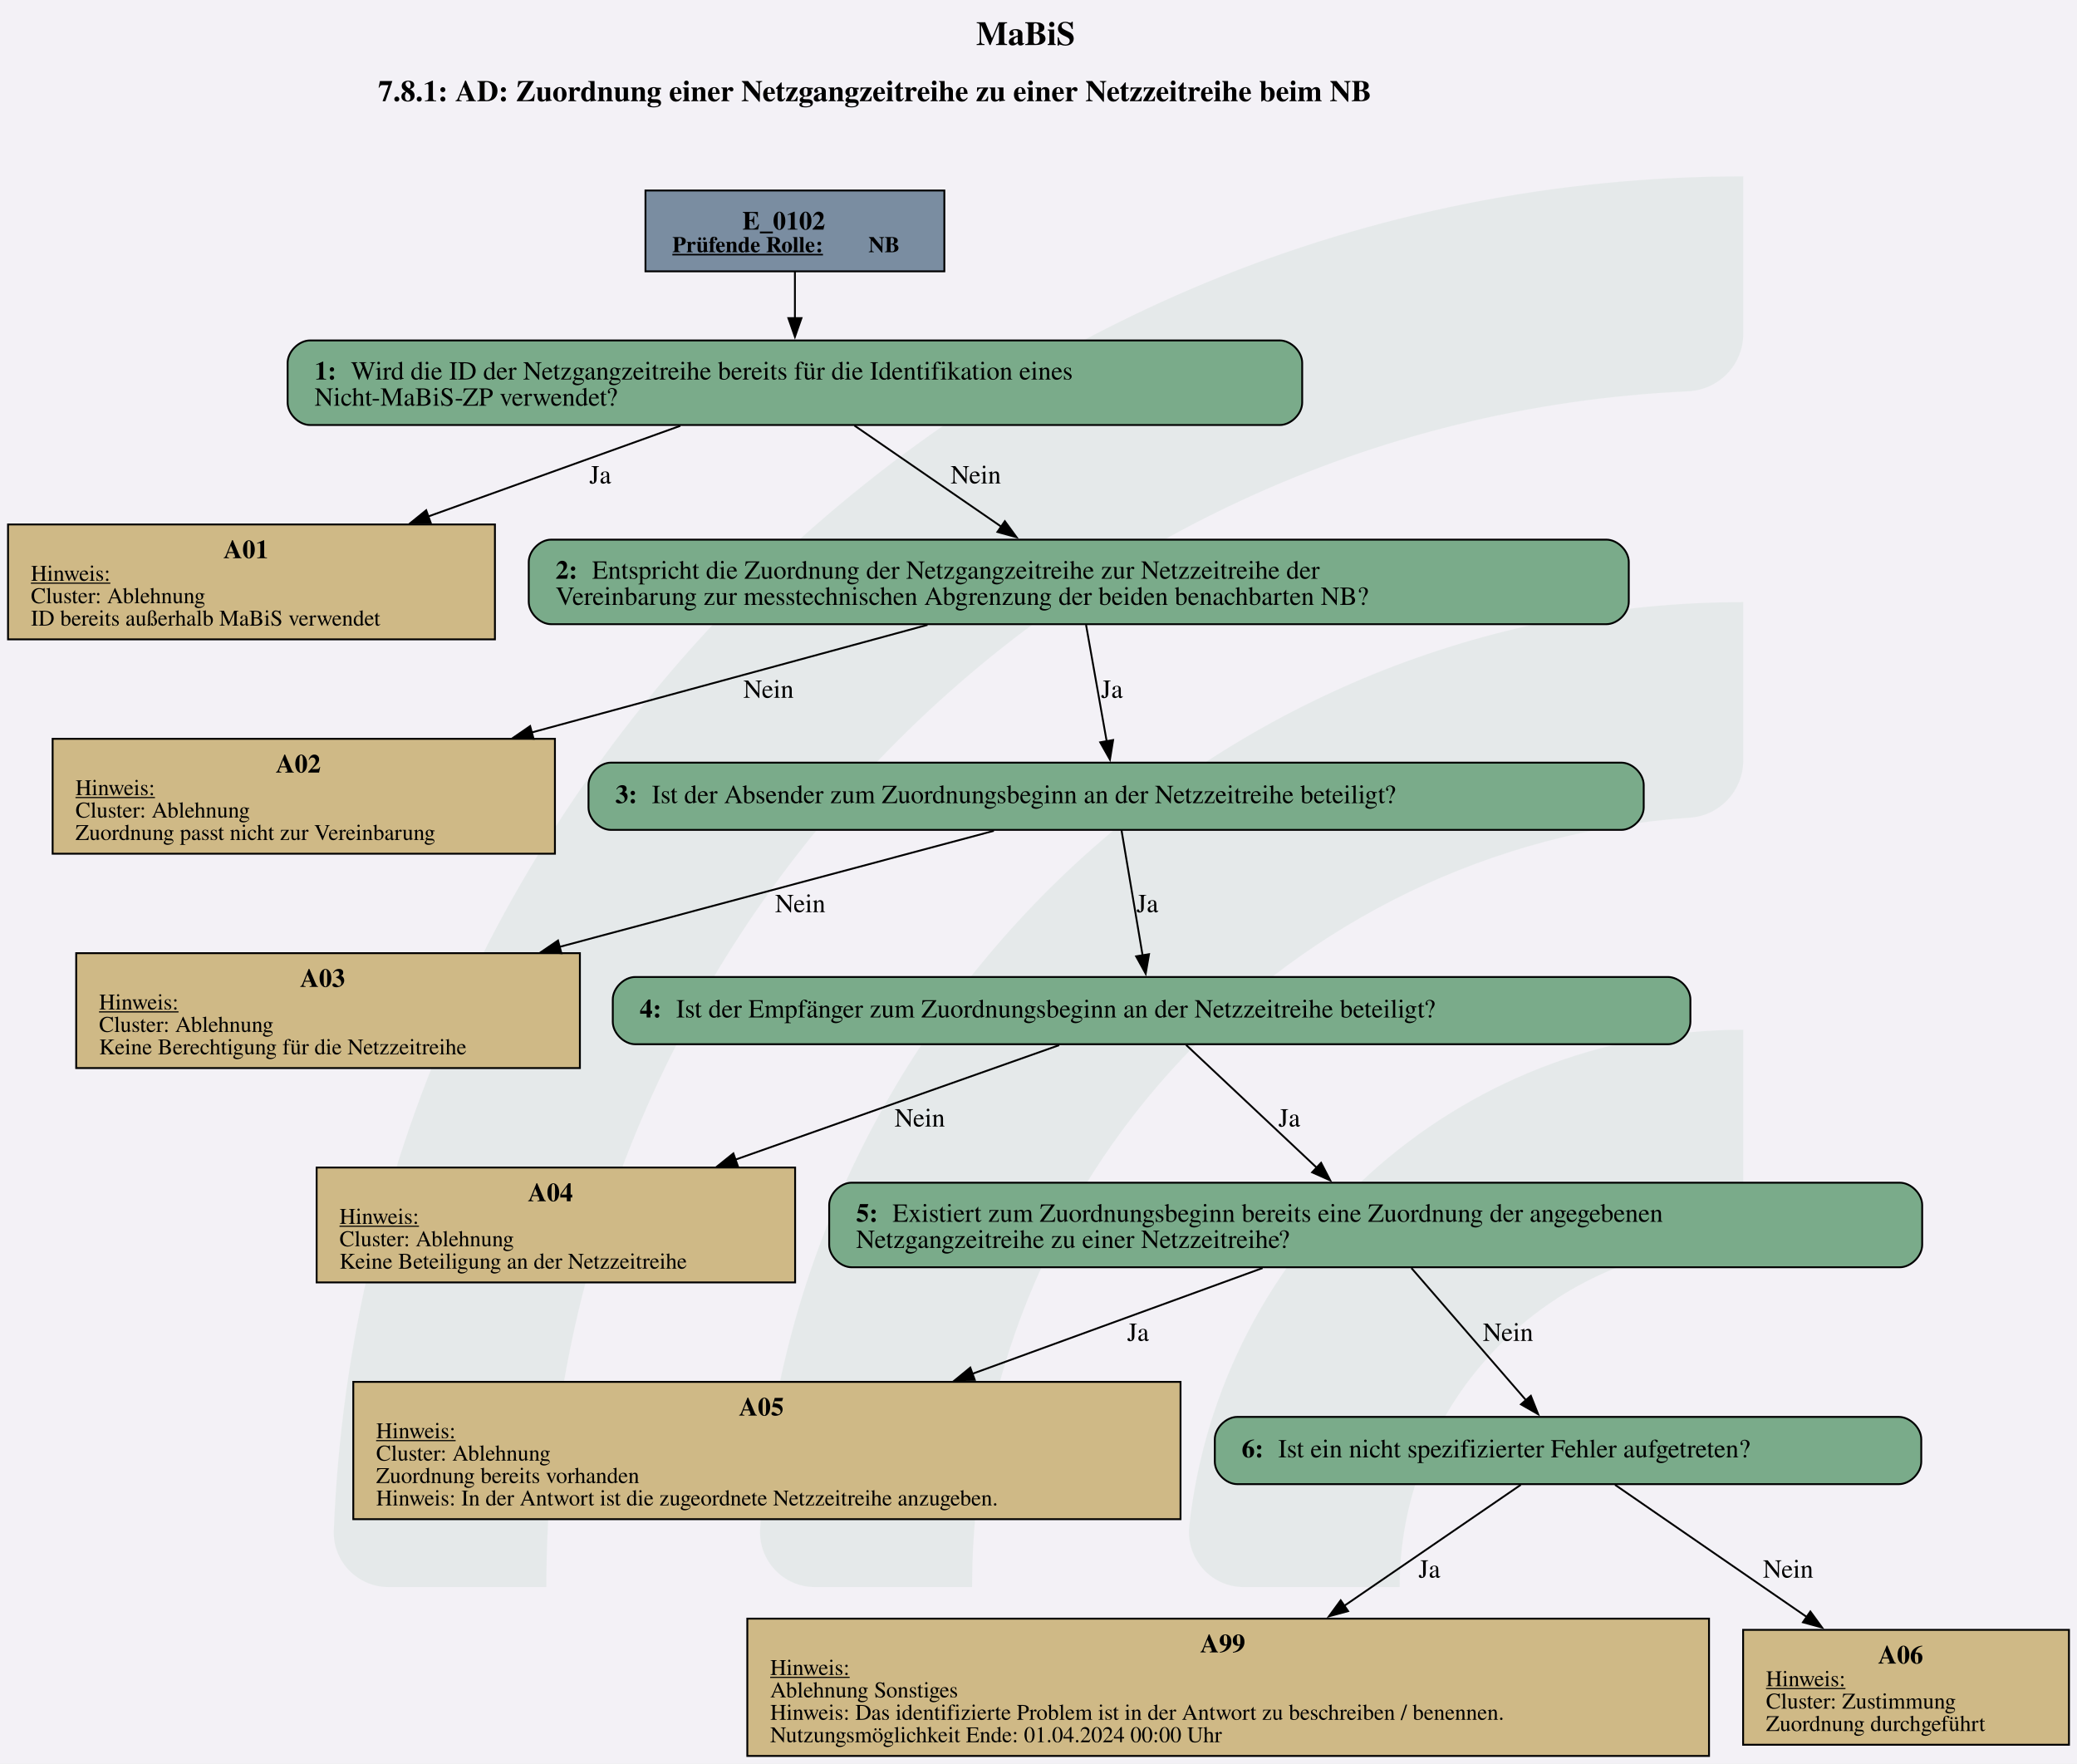
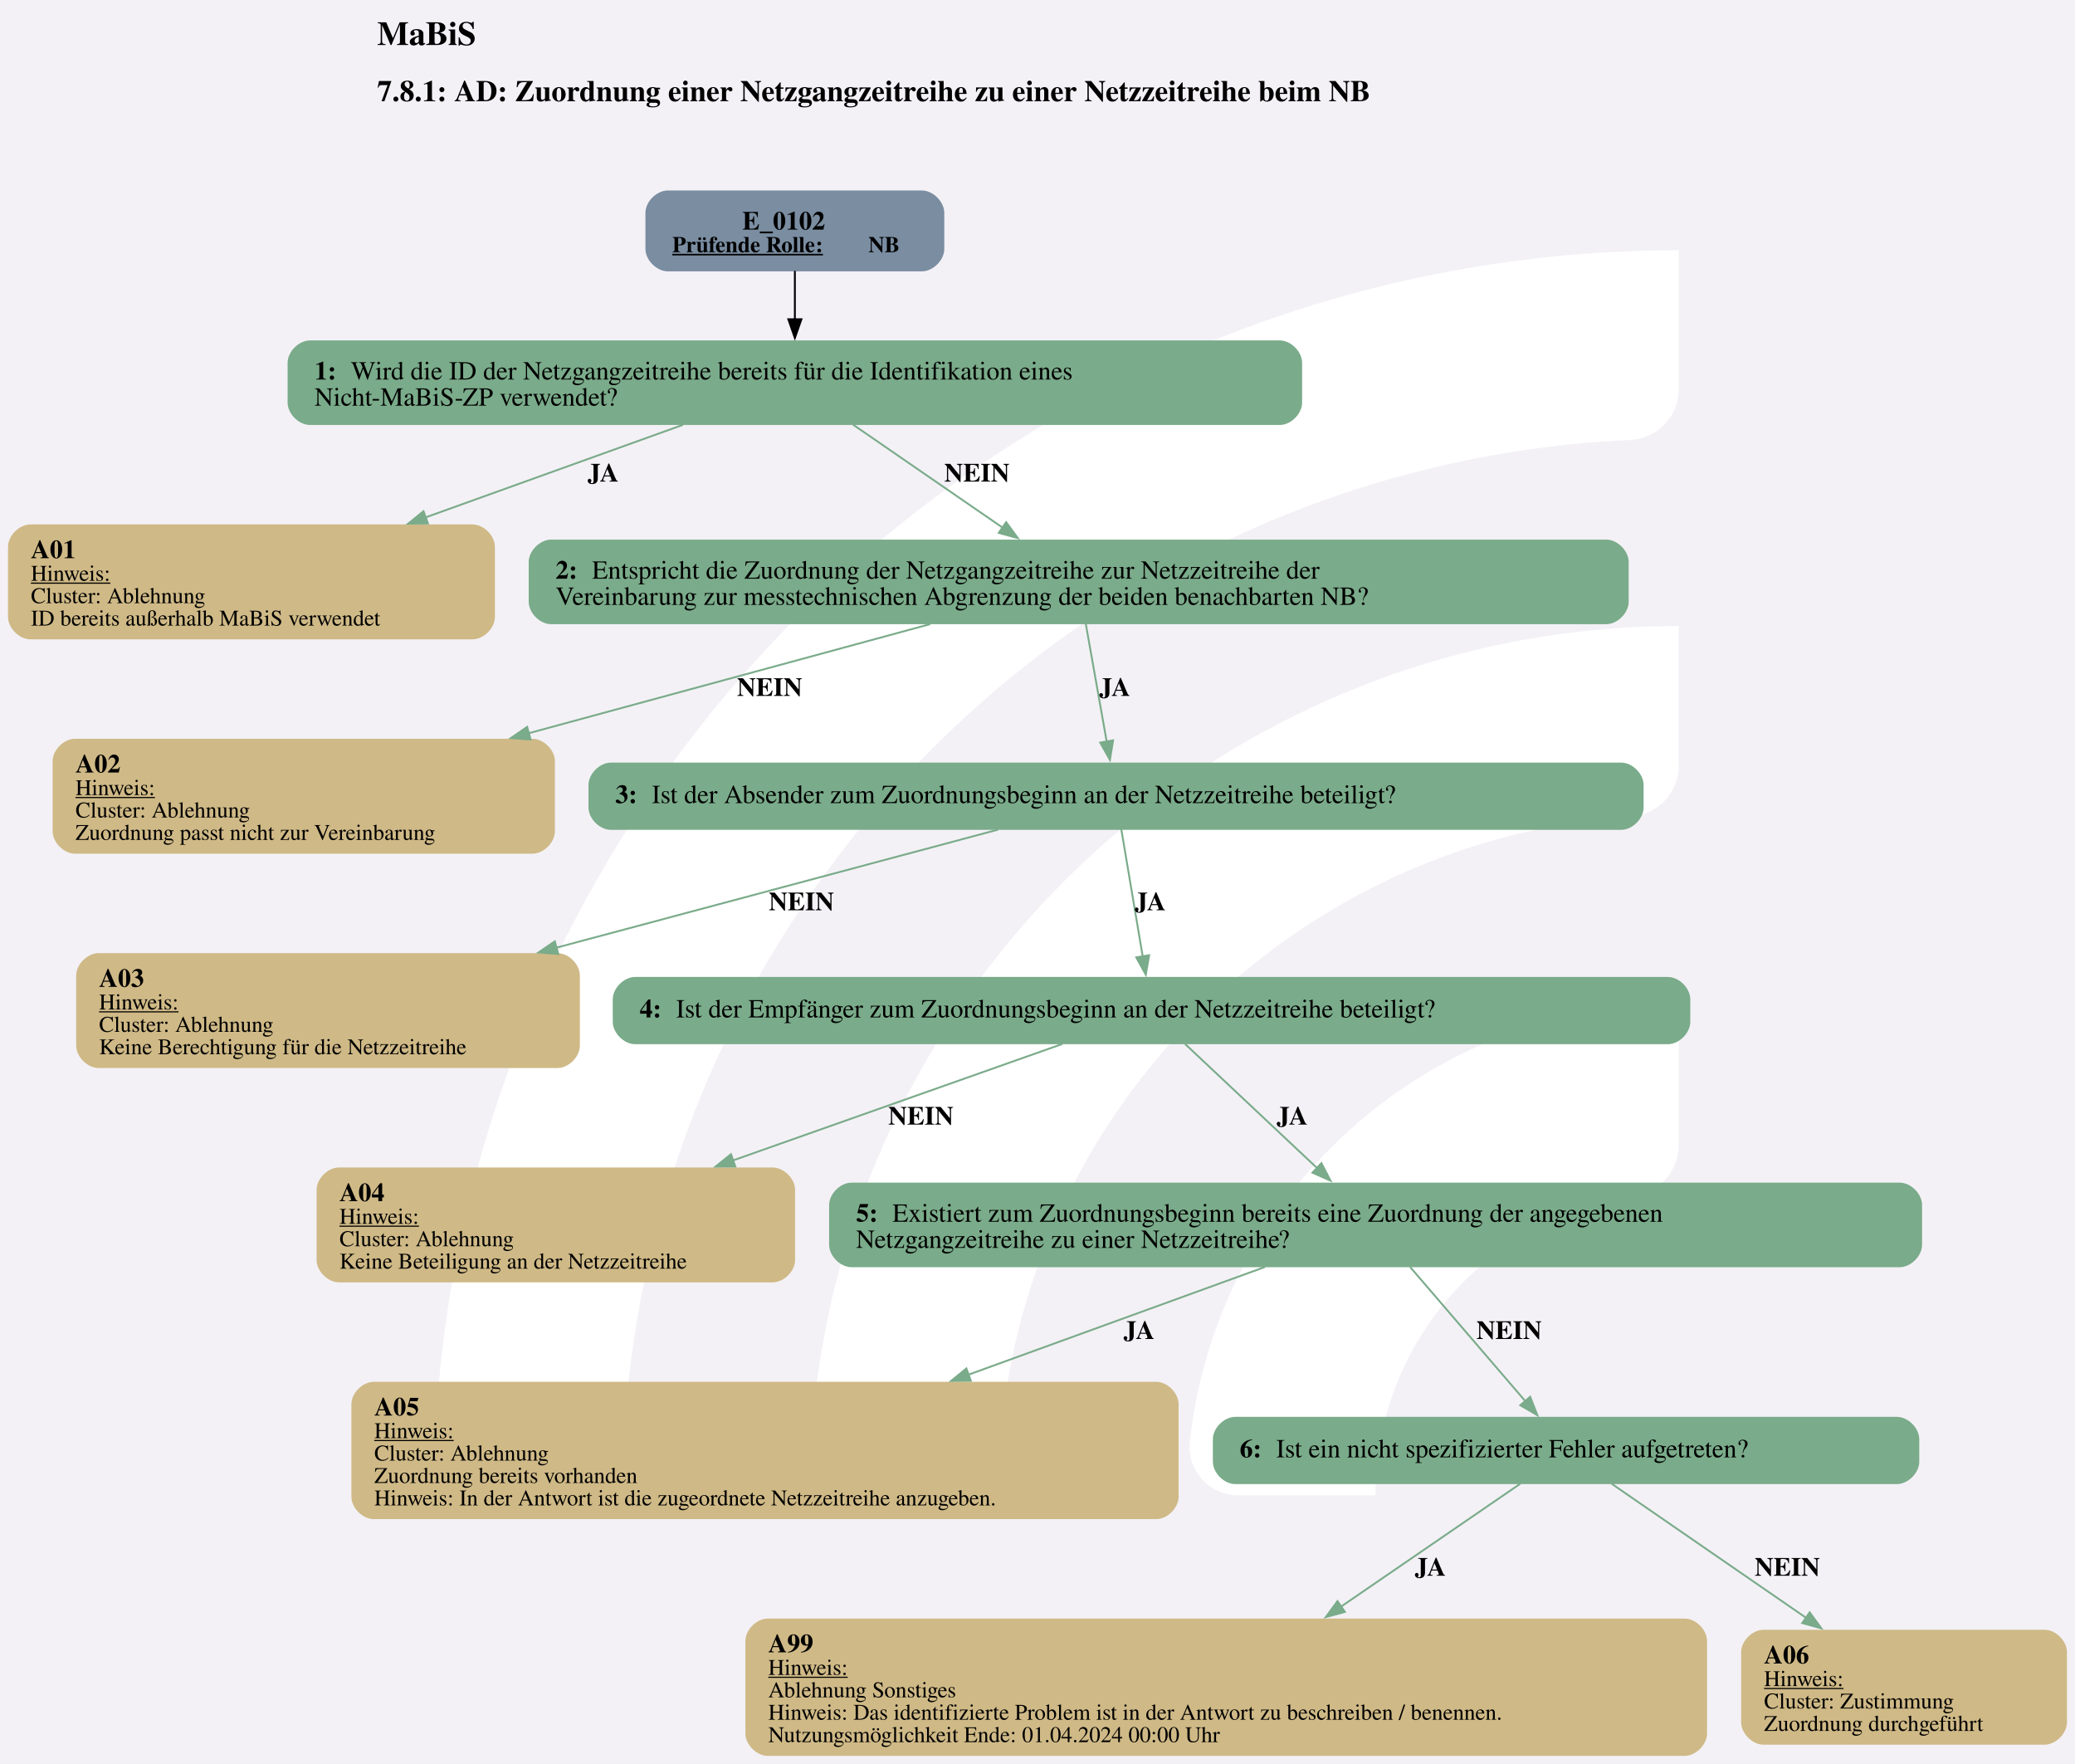
- <svg xmlns="http://www.w3.org/2000/svg" version="1.1" width="1482.667px" viewBox="0 0 1482.667 1258.667" height="1258.667px">
+ <svg xmlns="http://www.w3.org/2000/svg" version="1.1" width="1481.333px" viewBox="0 0 1481.333 1258.667" height="1258.667px">
  <g>
-     <svg version="1.1" width="1482.667px" viewBox="0 0 1482.667 1258.667" height="1258.667px">
-       <polygon fill="#f3f1f6" points="0,0 1482.667,0 1482.667,1258.667 0,1258.667" />
+     <svg version="1.1" width="1481.333px" viewBox="0 0 1481.333 1258.667" height="1258.667px">
+       <polygon fill="#f3f1f6" points="0,0 1481.333,0 1481.333,1258.667 0,1258.667" />
      <g>
-         <g transform="translate(238.2401, 125.8667) scale(1 1) translate(0, 0) scale(5.692466 5.692466) ">
-           <defs id="defs2">
-             <clipPath clipPathUnits="userSpaceOnUse" id="clipPath23">
-               <path d="M 0,568.156 H 579.236 V 0 H 0 Z" id="path21" />
-             </clipPath>
+         <g transform="translate(227.3816, 125.8667) scale(1 1) translate(0, 0) scale(1.772271 1.772271) ">
+           <defs>
+             <style>.cls-1{fill:#fff;}</style>
          </defs>
-           <g id="layer1" transform="translate(-16.54194,-55.30527)">
-             <g id="g19" clip-path="url(#clipPath23)" transform="matrix(0.3527778,0,0,-0.3527778,0.01017023,243.7368)" style="opacity:0.2">
-               <g id="g25" transform="translate(122.444,32.7195)">
-                 <path d="m 0,0 h -56.104 c -11,0 -19.898,9.123 -19.463,20.115 10.594,267.191 231.277,481.302 501.029,481.302 v -56.02 c 0,-10.98 -8.688,-19.892 -19.658,-20.393 C 180.29,414.697 0,228.005 0,0" style="fill:#6ead83;fill-opacity:0.5;fill-rule:nonzero;stroke:none" id="path27" />
-               </g>
-               <g id="g29" transform="translate(273.7828,32.7195)">
-                 <path d="m 0,0 h -55.926 c -11.228,0 -20.091,9.482 -19.435,20.69 10.744,183.439 163.389,329.388 349.485,329.388 v -56.263 c 0,-10.709 -8.273,-19.617 -18.957,-20.35 C 112.819,263.696 0,144.774 0,0" style="fill:#6ead83;fill-opacity:0.5;fill-rule:nonzero;stroke:none" id="path31" />
-               </g>
-               <g id="g33" transform="translate(425.7667,32.7195)">
-                 <path d="m 0,0 h -55.445 c -11.653,0 -20.604,10.17 -19.334,21.753 10.866,99.032 95.031,176.341 196.919,176.341 v -57.011 c 0,-10.046 -7.283,-18.755 -17.229,-20.165 C 45.688,112.522 0,61.497 0,0" style="fill:#6ead83;fill-opacity:0.5;fill-rule:nonzero;stroke:none" id="path35" />
-               </g>
-             </g>
-           </g>
+           <path class="cls-1" d="M122.44,531.2h-56.1c-11,0-19.9-9.12-19.46-20.11C57.47,243.89,278.15,29.78,547.91,29.78v56.02c0,10.98-8.69,19.89-19.66,20.39-225.51,10.31-405.8,197-405.8,425Z" />
+           <path class="cls-1" d="M273.78,531.2h-55.93c-11.23,0-20.09-9.48-19.43-20.69,10.74-183.44,163.39-329.39,349.48-329.39v56.26c0,10.71-8.27,19.62-18.96,20.35-142.35,9.77-255.17,128.69-255.17,273.46Z" />
+           <path class="cls-1" d="M425.77,531.2h-55.45c-11.65,0-20.6-10.17-19.33-21.75,10.87-99.03,95.03-176.34,196.92-176.34v57.01c0,10.05-7.28,18.75-17.23,20.16-59.22,8.4-104.91,59.42-104.91,120.92Z" />
        </g>
-         <svg width="1112pt" height="944pt" viewBox="0.00 0.00 1111.61 944.18">
+         <svg width="1111pt" height="944pt" viewBox="0.00 0.00 1110.61 944.18">
          <g id="graph0" class="graph" transform="scale(1 1) rotate(0) translate(4 940.18)">
-             <text text-anchor="start" x="518.43" y="-916.08" font-family="Times,serif" font-weight="bold" font-size="18.00">MaBiS</text>
-             <text text-anchor="start" x="198.18" y="-885.98" font-family="Times,serif" font-weight="bold" font-size="16.00">7.8.1: AD: Zuordnung einer Netzgangzeitreihe zu einer Netzzeitreihe beim NB</text>
+             <text text-anchor="start" x="197.68" y="-916.08" font-family="Times,serif" font-weight="bold" font-size="18.00">MaBiS</text>
+             <text text-anchor="start" x="197.68" y="-885.98" font-family="Times,serif" font-weight="bold" font-size="16.00">7.8.1: AD: Zuordnung einer Netzgangzeitreihe zu einer Netzzeitreihe beim NB</text>
            <g id="node1" class="node">
-               <polygon fill="#7a8da1" stroke="black" points="501.39,-838.18 341.34,-838.18 341.34,-794.9 501.39,-794.9 501.39,-838.18" />
+               <path fill="#7a8da1" stroke="black" stroke-width="0" d="M489.39,-838.18C489.39,-838.18 353.34,-838.18 353.34,-838.18 347.34,-838.18 341.34,-832.18 341.34,-826.18 341.34,-826.18 341.34,-806.9 341.34,-806.9 341.34,-800.9 347.34,-794.9 353.34,-794.9 353.34,-794.9 489.39,-794.9 489.39,-794.9 495.39,-794.9 501.39,-800.9 501.39,-806.9 501.39,-806.9 501.39,-826.18 501.39,-826.18 501.39,-832.18 495.39,-838.18 489.39,-838.18" />
              <text text-anchor="start" x="393.24" y="-817.24" font-family="Times,serif" font-weight="bold" font-size="14.00">E_0102</text>
              <text text-anchor="start" x="355.74" y="-805.14" font-family="Times,serif" font-weight="bold" text-decoration="underline" font-size="12.00">Prüfende Rolle:</text>
              <text text-anchor="start" x="460.74" y="-805.14" font-family="Times,serif" font-weight="bold" font-size="12.00"> NB</text>
            </g>
            <g id="node2" class="node">
-               <path fill="#7aab8a" stroke="black" d="M681.01,-757.9C681.01,-757.9 161.72,-757.9 161.72,-757.9 155.72,-757.9 149.72,-751.9 149.72,-745.9 149.72,-745.9 149.72,-724.62 149.72,-724.62 149.72,-718.62 155.72,-712.62 161.72,-712.62 161.72,-712.62 681.01,-712.62 681.01,-712.62 687.01,-712.62 693.01,-718.62 693.01,-724.62 693.01,-724.62 693.01,-745.9 693.01,-745.9 693.01,-751.9 687.01,-757.9 681.01,-757.9" />
+               <path fill="#7aab8a" stroke="black" stroke-width="0" d="M681.01,-757.9C681.01,-757.9 161.72,-757.9 161.72,-757.9 155.72,-757.9 149.72,-751.9 149.72,-745.9 149.72,-745.9 149.72,-724.62 149.72,-724.62 149.72,-718.62 155.72,-712.62 161.72,-712.62 161.72,-712.62 681.01,-712.62 681.01,-712.62 687.01,-712.62 693.01,-718.62 693.01,-724.62 693.01,-724.62 693.01,-745.9 693.01,-745.9 693.01,-751.9 687.01,-757.9 681.01,-757.9" />
              <text text-anchor="start" x="164.12" y="-736.96" font-family="Times,serif" font-weight="bold" font-size="14.00">1: </text>
              <text text-anchor="start" x="183.62" y="-736.96" font-family="Times,serif" font-size="14.00">Wird die ID der Netzgangzeitreihe bereits für die Identifikation eines</text>
              <text text-anchor="start" x="164.12" y="-722.96" font-family="Times,serif" font-size="14.00">Nicht-MaBiS-ZP verwendet?</text>
            </g>
            <g id="edge1" class="edge">
-               <path fill="none" stroke="black" d="M421.37,-794.71C421.37,-787.01 421.37,-778.09 421.37,-769.56" />
-               <polygon fill="black" stroke="black" points="424.87,-769.85 421.37,-759.85 417.87,-769.85 424.87,-769.85" />
+               <path fill="none" stroke="black" d="M421.37,-795.12C421.37,-787.15 421.37,-777.8 421.37,-768.94" />
+               <polygon fill="black" stroke="black" points="424.87,-769.23 421.37,-759.23 417.87,-769.23 424.87,-769.23" />
            </g>
            <g id="node3" class="node">
-               <polygon fill="#cfb986" stroke="black" points="260.73,-659.37 0,-659.37 0,-597.85 260.73,-597.85 260.73,-659.37" />
-               <text text-anchor="start" x="115.37" y="-641.31" font-family="Times,serif" font-weight="bold" font-size="14.00">A01</text>
+               <path fill="#cfb986" stroke="black" stroke-width="0" d="M248.73,-659.37C248.73,-659.37 12,-659.37 12,-659.37 6,-659.37 0,-653.37 0,-647.37 0,-647.37 0,-609.85 0,-609.85 0,-603.85 6,-597.85 12,-597.85 12,-597.85 248.73,-597.85 248.73,-597.85 254.73,-597.85 260.73,-603.85 260.73,-609.85 260.73,-609.85 260.73,-647.37 260.73,-647.37 260.73,-653.37 254.73,-659.37 248.73,-659.37" />
+               <text text-anchor="start" x="12.24" y="-641.31" font-family="Times,serif" font-weight="bold" font-size="14.00">A01</text>
              <text text-anchor="start" x="12.24" y="-629.21" font-family="Times,serif" text-decoration="underline" font-size="12.00">Hinweis:</text>
              <text text-anchor="start" x="12.24" y="-617.21" font-family="Times,serif" font-size="12.00">Cluster: Ablehnung</text>
              <text text-anchor="start" x="12.24" y="-605.21" font-family="Times,serif" font-size="12.00">ID bereits außerhalb MaBiS verwendet</text>
            </g>
            <g id="edge2" class="edge">
-               <path fill="none" stroke="black" d="M360.01,-712.19C320.88,-698.12 269.38,-679.6 225.07,-663.67" />
-               <polygon fill="black" stroke="black" points="226.29,-660.39 215.69,-660.3 223.92,-666.97 226.29,-660.39" />
-               <text text-anchor="middle" x="317.12" y="-681.32" font-family="Times,serif" font-size="14.00">Ja</text>
+               <path fill="none" stroke="#7aab8a" d="M361.42,-712.7C321.68,-698.41 268.74,-679.37 223.55,-663.12" />
+               <polygon fill="#7aab8a" stroke="#7aab8a" points="224.87,-659.87 214.27,-659.78 222.5,-666.46 224.87,-659.87" />
+               <text text-anchor="start" x="310.37" y="-682.32" font-family="Times,serif" font-weight="bold" font-size="14.00">JA</text>
            </g>
            <g id="node4" class="node">
-               <path fill="#7aab8a" stroke="black" d="M855.89,-651.25C855.89,-651.25 290.84,-651.25 290.84,-651.25 284.84,-651.25 278.84,-645.25 278.84,-639.25 278.84,-639.25 278.84,-617.97 278.84,-617.97 278.84,-611.97 284.84,-605.97 290.84,-605.97 290.84,-605.97 855.89,-605.97 855.89,-605.97 861.89,-605.97 867.89,-611.97 867.89,-617.97 867.89,-617.97 867.89,-639.25 867.89,-639.25 867.89,-645.25 861.89,-651.25 855.89,-651.25" />
+               <path fill="#7aab8a" stroke="black" stroke-width="0" d="M855.89,-651.25C855.89,-651.25 290.84,-651.25 290.84,-651.25 284.84,-651.25 278.84,-645.25 278.84,-639.25 278.84,-639.25 278.84,-617.97 278.84,-617.97 278.84,-611.97 284.84,-605.97 290.84,-605.97 290.84,-605.97 855.89,-605.97 855.89,-605.97 861.89,-605.97 867.89,-611.97 867.89,-617.97 867.89,-617.97 867.89,-639.25 867.89,-639.25 867.89,-645.25 861.89,-651.25 855.89,-651.25" />
              <text text-anchor="start" x="293.24" y="-630.31" font-family="Times,serif" font-weight="bold" font-size="14.00">2: </text>
              <text text-anchor="start" x="312.74" y="-630.31" font-family="Times,serif" font-size="14.00">Entspricht die Zuordnung der Netzgangzeitreihe zur Netzzeitreihe der</text>
              <text text-anchor="start" x="293.24" y="-616.31" font-family="Times,serif" font-size="14.00">Vereinbarung zur messtechnischen Abgrenzung der beiden benachbarten NB?</text>
            </g>
            <g id="edge3" class="edge">
-               <path fill="none" stroke="black" d="M453.23,-712.32C476.16,-696.54 507.28,-675.11 532.11,-658.02" />
-               <polygon fill="black" stroke="black" points="533.78,-661.11 540.03,-652.56 529.81,-655.35 533.78,-661.11" />
-               <text text-anchor="middle" x="518.24" y="-681.32" font-family="Times,serif" font-size="14.00">Nein</text>
+               <path fill="none" stroke="#7aab8a" d="M452.49,-712.83C475.67,-696.87 507.53,-674.93 532.72,-657.59" />
+               <polygon fill="#7aab8a" stroke="#7aab8a" points="534.52,-660.6 540.77,-652.05 530.55,-654.84 534.52,-660.6" />
+               <text text-anchor="start" x="501.37" y="-682.32" font-family="Times,serif" font-weight="bold" font-size="14.00">NEIN</text>
            </g>
            <g id="node5" class="node">
-               <polygon fill="#cfb986" stroke="black" points="292.86,-544.6 23.88,-544.6 23.88,-483.08 292.86,-483.08 292.86,-544.6" />
-               <text text-anchor="start" x="143.37" y="-526.54" font-family="Times,serif" font-weight="bold" font-size="14.00">A02</text>
+               <path fill="#cfb986" stroke="black" stroke-width="0" d="M280.86,-544.6C280.86,-544.6 35.88,-544.6 35.88,-544.6 29.88,-544.6 23.88,-538.6 23.88,-532.6 23.88,-532.6 23.88,-495.08 23.88,-495.08 23.88,-489.08 29.88,-483.08 35.88,-483.08 35.88,-483.08 280.86,-483.08 280.86,-483.08 286.86,-483.08 292.86,-489.08 292.86,-495.08 292.86,-495.08 292.86,-532.6 292.86,-532.6 292.86,-538.6 286.86,-544.6 280.86,-544.6" />
+               <text text-anchor="start" x="36.12" y="-526.54" font-family="Times,serif" font-weight="bold" font-size="14.00">A02</text>
              <text text-anchor="start" x="36.12" y="-514.44" font-family="Times,serif" text-decoration="underline" font-size="12.00">Hinweis:</text>
              <text text-anchor="start" x="36.12" y="-502.44" font-family="Times,serif" font-size="12.00">Cluster: Ablehnung</text>
              <text text-anchor="start" x="36.12" y="-490.44" font-family="Times,serif" font-size="12.00">Zuordnung passt nicht zur Vereinbarung</text>
            </g>
            <g id="edge4" class="edge">
-               <path fill="none" stroke="black" d="M492.36,-605.6C432.02,-589.2 348.6,-566.53 280.22,-547.95" />
-               <polygon fill="black" stroke="black" points="281.41,-544.65 270.85,-545.4 279.58,-551.4 281.41,-544.65" />
-               <text text-anchor="middle" x="407.24" y="-566.55" font-family="Times,serif" font-size="14.00">Nein</text>
+               <path fill="none" stroke="#7aab8a" d="M493.84,-606C432.96,-589.46 347.97,-566.36 278.77,-547.56" />
+               <polygon fill="#7aab8a" stroke="#7aab8a" points="279.84,-544.22 269.27,-544.98 278,-550.98 279.84,-544.22" />
+               <text text-anchor="start" x="390.37" y="-567.55" font-family="Times,serif" font-weight="bold" font-size="14.00">NEIN</text>
            </g>
            <g id="node6" class="node">
-               <path fill="#7aab8a" stroke="black" d="M863.89,-531.84C863.89,-531.84 322.84,-531.84 322.84,-531.84 316.84,-531.84 310.84,-525.84 310.84,-519.84 310.84,-519.84 310.84,-507.84 310.84,-507.84 310.84,-501.84 316.84,-495.84 322.84,-495.84 322.84,-495.84 863.89,-495.84 863.89,-495.84 869.89,-495.84 875.89,-501.84 875.89,-507.84 875.89,-507.84 875.89,-519.84 875.89,-519.84 875.89,-525.84 869.89,-531.84 863.89,-531.84" />
+               <path fill="#7aab8a" stroke="black" stroke-width="0" d="M863.89,-531.84C863.89,-531.84 322.84,-531.84 322.84,-531.84 316.84,-531.84 310.84,-525.84 310.84,-519.84 310.84,-519.84 310.84,-507.84 310.84,-507.84 310.84,-501.84 316.84,-495.84 322.84,-495.84 322.84,-495.84 863.89,-495.84 863.89,-495.84 869.89,-495.84 875.89,-501.84 875.89,-507.84 875.89,-507.84 875.89,-519.84 875.89,-519.84 875.89,-525.84 869.89,-531.84 863.89,-531.84" />
              <text text-anchor="start" x="325.24" y="-510.17" font-family="Times,serif" font-weight="bold" font-size="14.00">3: </text>
              <text text-anchor="start" x="344.74" y="-510.17" font-family="Times,serif" font-size="14.00">Ist der Absender zum Zuordnungsbeginn an der Netzzeitreihe beteiligt?</text>
            </g>
            <g id="edge5" class="edge">
-               <path fill="none" stroke="black" d="M577.27,-605.6C580.43,-587.76 584.91,-562.51 588.34,-543.17" />
-               <polygon fill="black" stroke="black" points="591.76,-543.95 590.06,-533.5 584.86,-542.73 591.76,-543.95" />
-               <text text-anchor="middle" x="591.12" y="-566.55" font-family="Times,serif" font-size="14.00">Ja</text>
+               <path fill="none" stroke="#7aab8a" d="M577.17,-606.13C580.35,-588.25 584.89,-562.63 588.36,-543.08" />
+               <polygon fill="#7aab8a" stroke="#7aab8a" points="591.79,-543.77 590.09,-533.31 584.9,-542.55 591.79,-543.77" />
+               <text text-anchor="start" x="584.37" y="-567.55" font-family="Times,serif" font-weight="bold" font-size="14.00">JA</text>
            </g>
            <g id="node7" class="node">
-               <polygon fill="#cfb986" stroke="black" points="306.23,-429.83 36.5,-429.83 36.5,-368.31 306.23,-368.31 306.23,-429.83" />
-               <text text-anchor="start" x="156.37" y="-411.77" font-family="Times,serif" font-weight="bold" font-size="14.00">A03</text>
+               <path fill="#cfb986" stroke="black" stroke-width="0" d="M294.23,-429.83C294.23,-429.83 48.5,-429.83 48.5,-429.83 42.5,-429.83 36.5,-423.83 36.5,-417.83 36.5,-417.83 36.5,-380.31 36.5,-380.31 36.5,-374.31 42.5,-368.31 48.5,-368.31 48.5,-368.31 294.23,-368.31 294.23,-368.31 300.23,-368.31 306.23,-374.31 306.23,-380.31 306.23,-380.31 306.23,-417.83 306.23,-417.83 306.23,-423.83 300.23,-429.83 294.23,-429.83" />
+               <text text-anchor="start" x="48.74" y="-411.77" font-family="Times,serif" font-weight="bold" font-size="14.00">A03</text>
              <text text-anchor="start" x="48.74" y="-399.67" font-family="Times,serif" text-decoration="underline" font-size="12.00">Hinweis:</text>
              <text text-anchor="start" x="48.74" y="-387.67" font-family="Times,serif" font-size="12.00">Cluster: Ablehnung</text>
              <text text-anchor="start" x="48.74" y="-375.67" font-family="Times,serif" font-size="12.00">Keine Berechtigung für die Netzzeitreihe</text>
            </g>
            <g id="edge6" class="edge">
-               <path fill="none" stroke="black" d="M527.89,-495.34C466,-478.8 371.53,-453.56 295.38,-433.21" />
-               <polygon fill="black" stroke="black" points="296.31,-429.84 285.75,-430.64 294.51,-436.6 296.31,-429.84" />
-               <text text-anchor="middle" x="424.24" y="-451.78" font-family="Times,serif" font-size="14.00">Nein</text>
+               <path fill="none" stroke="#7aab8a" d="M530.19,-495.96C467.82,-479.29 370.83,-453.37 293.4,-432.68" />
+               <polygon fill="#7aab8a" stroke="#7aab8a" points="294.64,-429.39 284.07,-430.19 292.83,-436.15 294.64,-429.39" />
+               <text text-anchor="start" x="407.37" y="-452.78" font-family="Times,serif" font-weight="bold" font-size="14.00">NEIN</text>
            </g>
            <g id="node8" class="node">
-               <path fill="#7aab8a" stroke="black" d="M888.89,-417.07C888.89,-417.07 335.84,-417.07 335.84,-417.07 329.84,-417.07 323.84,-411.07 323.84,-405.07 323.84,-405.07 323.84,-393.07 323.84,-393.07 323.84,-387.07 329.84,-381.07 335.84,-381.07 335.84,-381.07 888.89,-381.07 888.89,-381.07 894.89,-381.07 900.89,-387.07 900.89,-393.07 900.89,-393.07 900.89,-405.07 900.89,-405.07 900.89,-411.07 894.89,-417.07 888.89,-417.07" />
+               <path fill="#7aab8a" stroke="black" stroke-width="0" d="M888.89,-417.07C888.89,-417.07 335.84,-417.07 335.84,-417.07 329.84,-417.07 323.84,-411.07 323.84,-405.07 323.84,-405.07 323.84,-393.07 323.84,-393.07 323.84,-387.07 329.84,-381.07 335.84,-381.07 335.84,-381.07 888.89,-381.07 888.89,-381.07 894.89,-381.07 900.89,-387.07 900.89,-393.07 900.89,-393.07 900.89,-405.07 900.89,-405.07 900.89,-411.07 894.89,-417.07 888.89,-417.07" />
              <text text-anchor="start" x="338.24" y="-395.39" font-family="Times,serif" font-weight="bold" font-size="14.00">4: </text>
              <text text-anchor="start" x="357.74" y="-395.39" font-family="Times,serif" font-size="14.00">Ist der Empfänger zum Zuordnungsbeginn an der Netzzeitreihe beteiligt?</text>
            </g>
            <g id="edge7" class="edge">
-               <path fill="none" stroke="black" d="M596.25,-495.71C599.25,-477.91 604,-449.75 607.56,-428.58" />
-               <polygon fill="black" stroke="black" points="610.99,-429.29 609.2,-418.85 604.09,-428.13 610.99,-429.29" />
-               <text text-anchor="middle" x="610.12" y="-451.78" font-family="Times,serif" font-size="14.00">Ja</text>
+               <path fill="none" stroke="#7aab8a" d="M596.17,-496.2C599.19,-478.29 604.04,-449.51 607.64,-428.1" />
+               <polygon fill="#7aab8a" stroke="#7aab8a" points="611.09,-428.71 609.3,-418.27 604.19,-427.55 611.09,-428.71" />
+               <text text-anchor="start" x="603.37" y="-452.78" font-family="Times,serif" font-weight="bold" font-size="14.00">JA</text>
            </g>
            <g id="node9" class="node">
-               <polygon fill="#cfb986" stroke="black" points="421.48,-315.06 165.25,-315.06 165.25,-253.54 421.48,-253.54 421.48,-315.06" />
-               <text text-anchor="start" x="278.37" y="-297" font-family="Times,serif" font-weight="bold" font-size="14.00">A04</text>
+               <path fill="#cfb986" stroke="black" stroke-width="0" d="M409.48,-315.06C409.48,-315.06 177.25,-315.06 177.25,-315.06 171.25,-315.06 165.25,-309.06 165.25,-303.06 165.25,-303.06 165.25,-265.54 165.25,-265.54 165.25,-259.54 171.25,-253.54 177.25,-253.54 177.25,-253.54 409.48,-253.54 409.48,-253.54 415.48,-253.54 421.48,-259.54 421.48,-265.54 421.48,-265.54 421.48,-303.06 421.48,-303.06 421.48,-309.06 415.48,-315.06 409.48,-315.06" />
+               <text text-anchor="start" x="177.49" y="-297" font-family="Times,serif" font-weight="bold" font-size="14.00">A04</text>
              <text text-anchor="start" x="177.49" y="-284.9" font-family="Times,serif" text-decoration="underline" font-size="12.00">Hinweis:</text>
              <text text-anchor="start" x="177.49" y="-272.9" font-family="Times,serif" font-size="12.00">Cluster: Ablehnung</text>
              <text text-anchor="start" x="177.49" y="-260.9" font-family="Times,serif" font-size="12.00">Keine Beteiligung an der Netzzeitreihe</text>
            </g>
            <g id="edge8" class="edge">
-               <path fill="none" stroke="black" d="M562.87,-380.57C516.66,-364.24 446.43,-339.41 389.24,-319.19" />
-               <polygon fill="black" stroke="black" points="390.75,-316.01 380.15,-315.98 388.41,-322.61 390.75,-316.01" />
-               <text text-anchor="middle" x="488.24" y="-337.01" font-family="Times,serif" font-size="14.00">Nein</text>
+               <path fill="none" stroke="#7aab8a" d="M564.61,-381.19C518.14,-364.76 446.24,-339.34 388.14,-318.8" />
+               <polygon fill="#7aab8a" stroke="#7aab8a" points="389.48,-315.57 378.89,-315.53 387.15,-322.17 389.48,-315.57" />
+               <text text-anchor="start" x="471.37" y="-338.01" font-family="Times,serif" font-weight="bold" font-size="14.00">NEIN</text>
            </g>
            <g id="node10" class="node">
-               <path fill="#7aab8a" stroke="black" d="M1013.01,-306.94C1013.01,-306.94 451.72,-306.94 451.72,-306.94 445.72,-306.94 439.72,-300.94 439.72,-294.94 439.72,-294.94 439.72,-273.66 439.72,-273.66 439.72,-267.66 445.72,-261.66 451.72,-261.66 451.72,-261.66 1013.01,-261.66 1013.01,-261.66 1019.01,-261.66 1025.01,-267.66 1025.01,-273.66 1025.01,-273.66 1025.01,-294.94 1025.01,-294.94 1025.01,-300.94 1019.01,-306.94 1013.01,-306.94" />
+               <path fill="#7aab8a" stroke="black" stroke-width="0" d="M1013.01,-306.94C1013.01,-306.94 451.72,-306.94 451.72,-306.94 445.72,-306.94 439.72,-300.94 439.72,-294.94 439.72,-294.94 439.72,-273.66 439.72,-273.66 439.72,-267.66 445.72,-261.66 451.72,-261.66 451.72,-261.66 1013.01,-261.66 1013.01,-261.66 1019.01,-261.66 1025.01,-267.66 1025.01,-273.66 1025.01,-273.66 1025.01,-294.94 1025.01,-294.94 1025.01,-300.94 1019.01,-306.94 1013.01,-306.94" />
              <text text-anchor="start" x="454.12" y="-286" font-family="Times,serif" font-weight="bold" font-size="14.00">5: </text>
              <text text-anchor="start" x="473.62" y="-286" font-family="Times,serif" font-size="14.00">Existiert zum Zuordnungsbeginn bereits eine Zuordnung der angegebenen</text>
              <text text-anchor="start" x="454.12" y="-272" font-family="Times,serif" font-size="14.00">Netzgangzeitreihe zu einer Netzzeitreihe?</text>
            </g>
            <g id="edge9" class="edge">
-               <path fill="none" stroke="black" d="M630.85,-380.7C649.51,-363.17 678.66,-335.77 700.95,-314.82" />
-               <polygon fill="black" stroke="black" points="703.13,-317.58 708.02,-308.18 698.33,-312.48 703.13,-317.58" />
-               <text text-anchor="middle" x="686.12" y="-337.01" font-family="Times,serif" font-size="14.00">Ja</text>
+               <path fill="none" stroke="#7aab8a" d="M630.33,-381.19C649,-363.64 678.58,-335.85 701.09,-314.69" />
+               <polygon fill="#7aab8a" stroke="#7aab8a" points="703.34,-317.38 708.23,-307.98 698.55,-312.27 703.34,-317.38" />
+               <text text-anchor="start" x="679.37" y="-338.01" font-family="Times,serif" font-weight="bold" font-size="14.00">JA</text>
            </g>
            <g id="node11" class="node">
-               <polygon fill="#cfb986" stroke="black" points="627.86,-200.29 184.88,-200.29 184.88,-126.77 627.86,-126.77 627.86,-200.29" />
-               <text text-anchor="start" x="391.37" y="-182.23" font-family="Times,serif" font-weight="bold" font-size="14.00">A05</text>
-               <text text-anchor="start" x="197.12" y="-170.13" font-family="Times,serif" text-decoration="underline" font-size="12.00">Hinweis:</text>
-               <text text-anchor="start" x="197.12" y="-158.13" font-family="Times,serif" font-size="12.00">Cluster: Ablehnung</text>
-               <text text-anchor="start" x="197.12" y="-146.13" font-family="Times,serif" font-size="12.00">Zuordnung bereits vorhanden</text>
-               <text text-anchor="start" x="197.12" y="-134.13" font-family="Times,serif" font-size="12.00">Hinweis: In der Antwort ist die zugeordnete Netzzeitreihe anzugeben.</text>
+               <path fill="#cfb986" stroke="black" stroke-width="0" d="M614.86,-200.29C614.86,-200.29 195.88,-200.29 195.88,-200.29 189.88,-200.29 183.88,-194.29 183.88,-188.29 183.88,-188.29 183.88,-138.77 183.88,-138.77 183.88,-132.77 189.88,-126.77 195.88,-126.77 195.88,-126.77 614.86,-126.77 614.86,-126.77 620.86,-126.77 626.86,-132.77 626.86,-138.77 626.86,-138.77 626.86,-188.29 626.86,-188.29 626.86,-194.29 620.86,-200.29 614.86,-200.29" />
+               <text text-anchor="start" x="196.12" y="-182.23" font-family="Times,serif" font-weight="bold" font-size="14.00">A05</text>
+               <text text-anchor="start" x="196.12" y="-170.13" font-family="Times,serif" text-decoration="underline" font-size="12.00">Hinweis:</text>
+               <text text-anchor="start" x="196.12" y="-158.13" font-family="Times,serif" font-size="12.00">Cluster: Ablehnung</text>
+               <text text-anchor="start" x="196.12" y="-146.13" font-family="Times,serif" font-size="12.00">Zuordnung bereits vorhanden</text>
+               <text text-anchor="start" x="196.12" y="-134.13" font-family="Times,serif" font-size="12.00">Hinweis: In der Antwort ist die zugeordnete Netzzeitreihe anzugeben.</text>
            </g>
            <g id="edge10" class="edge">
-               <path fill="none" stroke="black" d="M671.81,-261.24C628.23,-245.36 568.21,-223.49 516.27,-204.57" />
-               <polygon fill="black" stroke="black" points="517.67,-201.36 507.08,-201.22 515.28,-207.93 517.67,-201.36" />
-               <text text-anchor="middle" x="605.12" y="-222.24" font-family="Times,serif" font-size="14.00">Ja</text>
+               <path fill="none" stroke="#7aab8a" d="M673.15,-261.79C628.98,-245.75 567.39,-223.38 514.41,-204.14" />
+               <polygon fill="#7aab8a" stroke="#7aab8a" points="515.61,-200.85 505.02,-200.73 513.22,-207.43 515.61,-200.85" />
+               <text text-anchor="start" x="597.37" y="-223.24" font-family="Times,serif" font-weight="bold" font-size="14.00">JA</text>
            </g>
            <g id="node12" class="node">
-               <path fill="#7aab8a" stroke="black" d="M1012.52,-181.53C1012.52,-181.53 658.22,-181.53 658.22,-181.53 652.22,-181.53 646.22,-175.53 646.22,-169.53 646.22,-169.53 646.22,-157.53 646.22,-157.53 646.22,-151.53 652.22,-145.53 658.22,-145.53 658.22,-145.53 1012.52,-145.53 1012.52,-145.53 1018.52,-145.53 1024.52,-151.53 1024.52,-157.53 1024.52,-157.53 1024.52,-169.53 1024.52,-169.53 1024.52,-175.53 1018.52,-181.53 1012.52,-181.53" />
-               <text text-anchor="start" x="660.62" y="-159.85" font-family="Times,serif" font-weight="bold" font-size="14.00">6: </text>
-               <text text-anchor="start" x="680.12" y="-159.85" font-family="Times,serif" font-size="14.00">Ist ein nicht spezifizierter Fehler aufgetreten?</text>
+               <path fill="#7aab8a" stroke="black" stroke-width="0" d="M1011.51,-181.53C1011.51,-181.53 657.22,-181.53 657.22,-181.53 651.22,-181.53 645.22,-175.53 645.22,-169.53 645.22,-169.53 645.22,-157.53 645.22,-157.53 645.22,-151.53 651.22,-145.53 657.22,-145.53 657.22,-145.53 1011.51,-145.53 1011.51,-145.53 1017.51,-145.53 1023.51,-151.53 1023.51,-157.53 1023.51,-157.53 1023.51,-169.53 1023.51,-169.53 1023.51,-175.53 1017.51,-181.53 1011.51,-181.53" />
+               <text text-anchor="start" x="659.62" y="-159.85" font-family="Times,serif" font-weight="bold" font-size="14.00">6: </text>
+               <text text-anchor="start" x="679.12" y="-159.85" font-family="Times,serif" font-size="14.00">Ist ein nicht spezifizierter Fehler aufgetreten?</text>
            </g>
            <g id="edge11" class="edge">
-               <path fill="none" stroke="black" d="M751.5,-261.24C768.91,-241.16 794.62,-211.52 812.97,-190.35" />
-               <polygon fill="black" stroke="black" points="815.45,-192.84 819.36,-182.99 810.16,-188.25 815.45,-192.84" />
-               <text text-anchor="middle" x="803.24" y="-222.24" font-family="Times,serif" font-size="14.00">Nein</text>
+               <path fill="none" stroke="#7aab8a" d="M750.84,-261.79C768.22,-241.55 794.25,-211.24 812.62,-189.85" />
+               <polygon fill="#7aab8a" stroke="#7aab8a" points="815.14,-192.29 819,-182.43 809.83,-187.73 815.14,-192.29" />
+               <text text-anchor="start" x="786.37" y="-223.24" font-family="Times,serif" font-weight="bold" font-size="14.00">NEIN</text>
            </g>
            <g id="node13" class="node">
-               <polygon fill="#cfb986" stroke="black" points="910.86,-73.52 395.88,-73.52 395.88,0 910.86,0 910.86,-73.52" />
-               <text text-anchor="start" x="638.37" y="-55.46" font-family="Times,serif" font-weight="bold" font-size="14.00">A99</text>
-               <text text-anchor="start" x="408.12" y="-43.36" font-family="Times,serif" text-decoration="underline" font-size="12.00">Hinweis:</text>
-               <text text-anchor="start" x="408.12" y="-31.36" font-family="Times,serif" font-size="12.00">Ablehnung Sonstiges</text>
-               <text text-anchor="start" x="408.12" y="-19.36" font-family="Times,serif" font-size="12.00">Hinweis: Das identifizierte Problem ist in der Antwort zu beschreiben / benennen.</text>
-               <text text-anchor="start" x="408.12" y="-7.36" font-family="Times,serif" font-size="12.00">Nutzungsmöglichkeit Ende: 01.04.2024 00:00 Uhr</text>
+               <path fill="#cfb986" stroke="black" stroke-width="0" d="M897.86,-73.52C897.86,-73.52 406.88,-73.52 406.88,-73.52 400.88,-73.52 394.88,-67.52 394.88,-61.52 394.88,-61.52 394.88,-12 394.88,-12 394.88,-6 400.88,0 406.88,0 406.88,0 897.86,0 897.86,0 903.86,0 909.86,-6 909.86,-12 909.86,-12 909.86,-61.52 909.86,-61.52 909.86,-67.52 903.86,-73.52 897.86,-73.52" />
+               <text text-anchor="start" x="407.12" y="-55.46" font-family="Times,serif" font-weight="bold" font-size="14.00">A99</text>
+               <text text-anchor="start" x="407.12" y="-43.36" font-family="Times,serif" text-decoration="underline" font-size="12.00">Hinweis:</text>
+               <text text-anchor="start" x="407.12" y="-31.36" font-family="Times,serif" font-size="12.00">Ablehnung Sonstiges</text>
+               <text text-anchor="start" x="407.12" y="-19.36" font-family="Times,serif" font-size="12.00">Hinweis: Das identifizierte Problem ist in der Antwort zu beschreiben / benennen.</text>
+               <text text-anchor="start" x="407.12" y="-7.36" font-family="Times,serif" font-size="12.00">Nutzungsmöglichkeit Ende: 01.04.2024 00:00 Uhr</text>
            </g>
            <g id="edge12" class="edge">
-               <path fill="none" stroke="black" d="M810.06,-145.18C785.7,-128.48 747.9,-102.57 715.52,-80.37" />
-               <polygon fill="black" stroke="black" points="717.59,-77.55 707.36,-74.78 713.63,-83.32 717.59,-77.55" />
-               <text text-anchor="middle" x="761.12" y="-95.47" font-family="Times,serif" font-size="14.00">Ja</text>
+               <path fill="none" stroke="#7aab8a" d="M809.82,-145.7C785.25,-128.86 746.48,-102.28 713.55,-79.71" />
+               <polygon fill="#7aab8a" stroke="#7aab8a" points="715.92,-77.08 705.69,-74.32 711.96,-82.86 715.92,-77.08" />
+               <text text-anchor="start" x="753.37" y="-96.47" font-family="Times,serif" font-weight="bold" font-size="14.00">JA</text>
            </g>
            <g id="node14" class="node">
-               <polygon fill="#cfb986" stroke="black" points="1103.61,-67.52 929.12,-67.52 929.12,-6 1103.61,-6 1103.61,-67.52" />
-               <text text-anchor="start" x="1001.37" y="-49.46" font-family="Times,serif" font-weight="bold" font-size="14.00">A06</text>
-               <text text-anchor="start" x="941.37" y="-37.36" font-family="Times,serif" text-decoration="underline" font-size="12.00">Hinweis:</text>
-               <text text-anchor="start" x="941.37" y="-25.36" font-family="Times,serif" font-size="12.00">Cluster: Zustimmung</text>
-               <text text-anchor="start" x="941.37" y="-13.36" font-family="Times,serif" font-size="12.00">Zuordnung durchgeführt</text>
+               <path fill="#cfb986" stroke="black" stroke-width="0" d="M1090.61,-67.52C1090.61,-67.52 940.12,-67.52 940.12,-67.52 934.12,-67.52 928.12,-61.52 928.12,-55.52 928.12,-55.52 928.12,-18 928.12,-18 928.12,-12 934.12,-6 940.12,-6 940.12,-6 1090.61,-6 1090.61,-6 1096.61,-6 1102.61,-12 1102.61,-18 1102.61,-18 1102.61,-55.52 1102.61,-55.52 1102.61,-61.52 1096.61,-67.52 1090.61,-67.52" />
+               <text text-anchor="start" x="940.37" y="-49.46" font-family="Times,serif" font-weight="bold" font-size="14.00">A06</text>
+               <text text-anchor="start" x="940.37" y="-37.36" font-family="Times,serif" text-decoration="underline" font-size="12.00">Hinweis:</text>
+               <text text-anchor="start" x="940.37" y="-25.36" font-family="Times,serif" font-size="12.00">Cluster: Zustimmung</text>
+               <text text-anchor="start" x="940.37" y="-13.36" font-family="Times,serif" font-size="12.00">Zuordnung durchgeführt</text>
            </g>
            <g id="edge13" class="edge">
-               <path fill="none" stroke="black" d="M860.53,-145.18C886.99,-126.94 929.4,-97.71 963.31,-74.34" />
-               <polygon fill="black" stroke="black" points="965.13,-77.33 971.38,-68.77 961.16,-71.57 965.13,-77.33" />
-               <text text-anchor="middle" x="953.24" y="-95.47" font-family="Times,serif" font-size="14.00">Nein</text>
+               <path fill="none" stroke="#7aab8a" d="M858.78,-145.7C885.32,-127.4 928.56,-97.6 962.88,-73.94" />
+               <polygon fill="#7aab8a" stroke="#7aab8a" points="964.81,-76.86 971.05,-68.31 960.83,-71.1 964.81,-76.86" />
+               <text text-anchor="start" x="935.37" y="-96.47" font-family="Times,serif" font-weight="bold" font-size="14.00">NEIN</text>
            </g>
          </g>
        </svg>
      </g>
    </svg>
  </g>
</svg>
